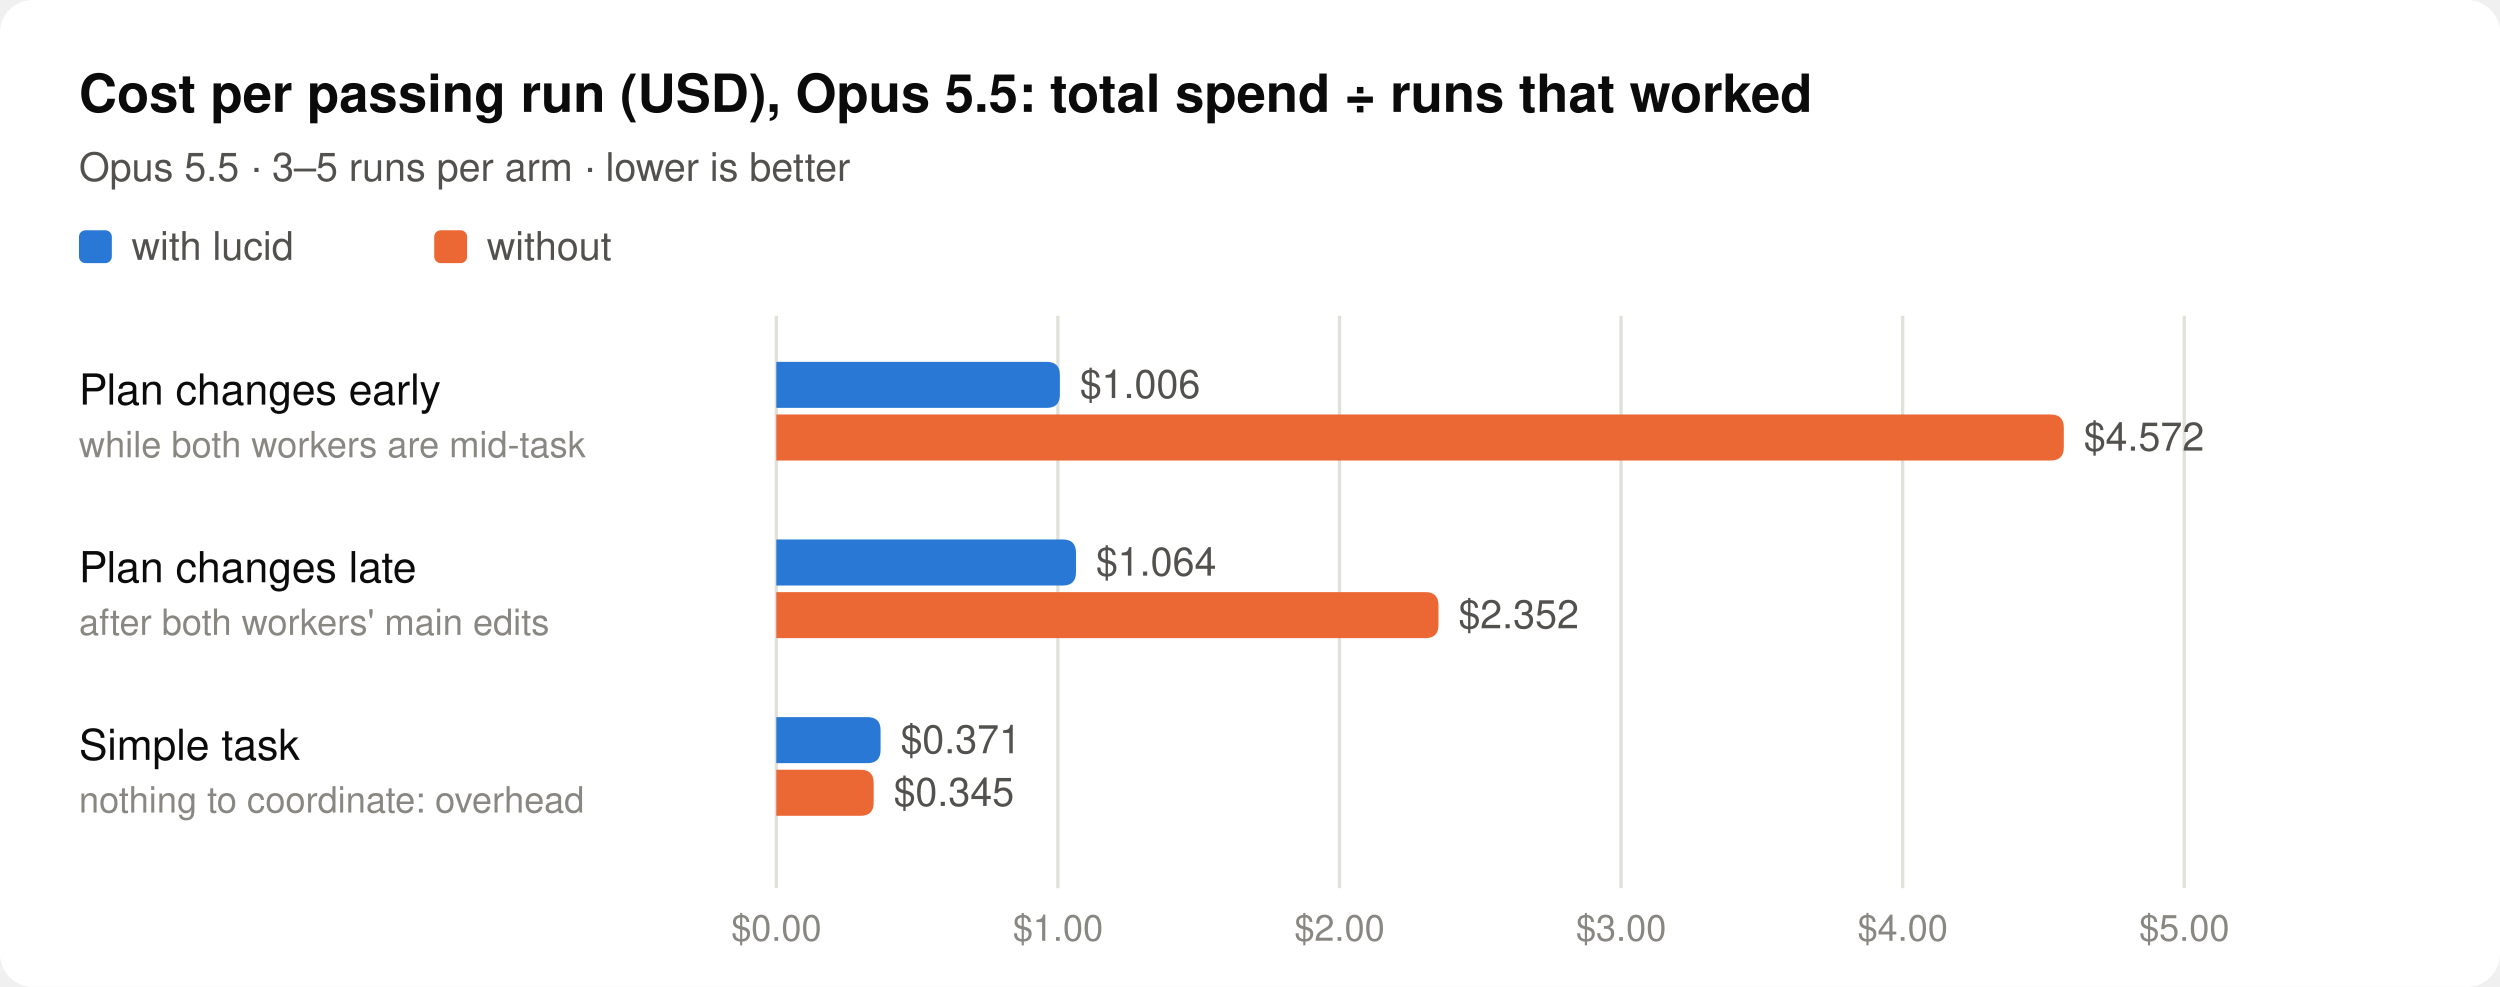
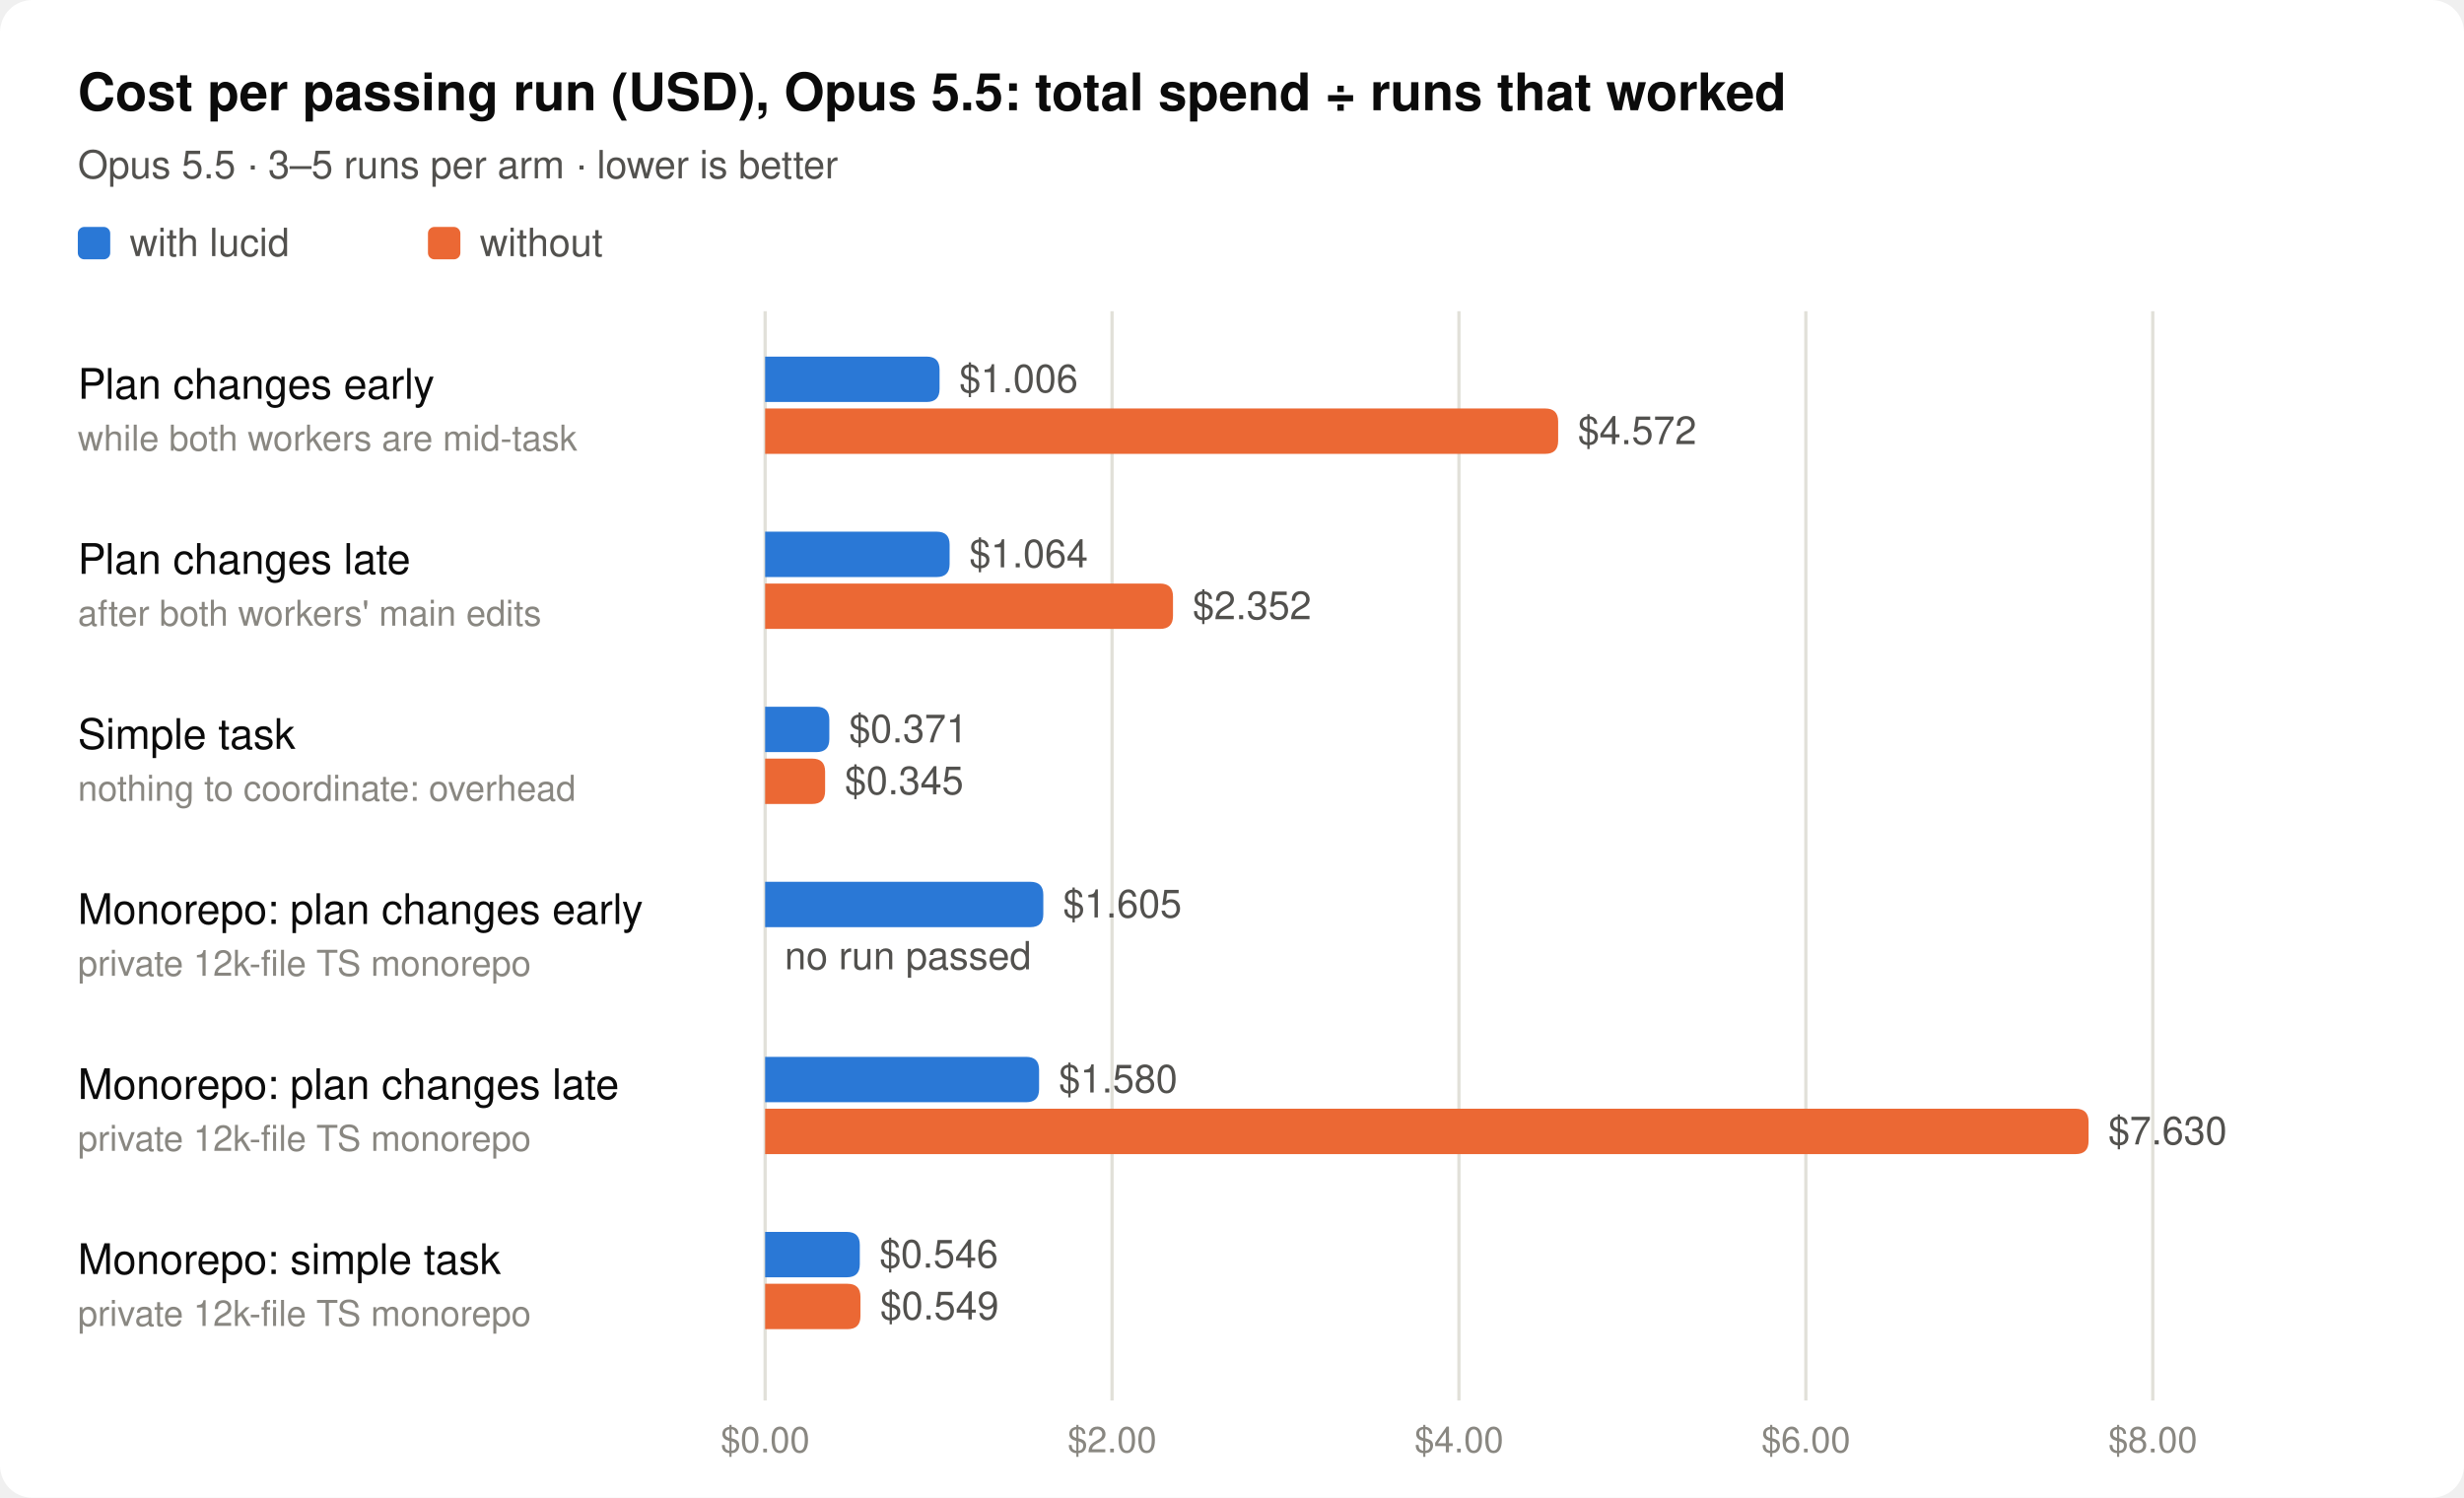
- <svg xmlns="http://www.w3.org/2000/svg" width="760" height="300" viewBox="0 0 760 300" font-family="-apple-system,BlinkMacSystemFont,'Segoe UI',Helvetica,Arial,sans-serif">
-   <rect width="760" height="300" rx="10" fill="#ffffff" />
+ <svg xmlns="http://www.w3.org/2000/svg" width="760" height="462" viewBox="0 0 760 462" font-family="-apple-system,BlinkMacSystemFont,'Segoe UI',Helvetica,Arial,sans-serif">
+   <rect width="760" height="462" rx="10" fill="#ffffff" />
  <text x="24" y="34" font-size="16" font-weight="600" fill="#0b0b0b">Cost per passing run (USD), Opus 5.5: total spend ÷ runs that worked</text>
  <text x="24" y="55" font-size="12" fill="#52514e">Opus 5.5 · 3–5 runs per arm · lower is better</text>
  <rect x="24" y="70" width="10" height="10" rx="2" fill="#2a78d6" />
  <text x="40" y="79" font-size="12" fill="#52514e">with lucid</text>
  <rect x="132" y="70" width="10" height="10" rx="2" fill="#eb6834" />
  <text x="148" y="79" font-size="12" fill="#52514e">without</text>
-   <line x1="236.0" y1="96" x2="236.0" y2="270" stroke="#e1e0d9" stroke-width="1" />
-   <text x="236.0" y="286" font-size="11" fill="#898781" text-anchor="middle">$0.00</text>
-   <line x1="321.6" y1="96" x2="321.6" y2="270" stroke="#e1e0d9" stroke-width="1" />
-   <text x="321.6" y="286" font-size="11" fill="#898781" text-anchor="middle">$1.00</text>
-   <line x1="407.2" y1="96" x2="407.2" y2="270" stroke="#e1e0d9" stroke-width="1" />
-   <text x="407.2" y="286" font-size="11" fill="#898781" text-anchor="middle">$2.00</text>
-   <line x1="492.8" y1="96" x2="492.8" y2="270" stroke="#e1e0d9" stroke-width="1" />
-   <text x="492.8" y="286" font-size="11" fill="#898781" text-anchor="middle">$3.00</text>
-   <line x1="578.4" y1="96" x2="578.4" y2="270" stroke="#e1e0d9" stroke-width="1" />
-   <text x="578.4" y="286" font-size="11" fill="#898781" text-anchor="middle">$4.00</text>
-   <line x1="664.0" y1="96" x2="664.0" y2="270" stroke="#e1e0d9" stroke-width="1" />
-   <text x="664.0" y="286" font-size="11" fill="#898781" text-anchor="middle">$5.00</text>
+   <line x1="236.0" y1="96" x2="236.0" y2="432" stroke="#e1e0d9" stroke-width="1" />
+   <text x="236.0" y="448" font-size="11" fill="#898781" text-anchor="middle">$0.00</text>
+   <line x1="343.0" y1="96" x2="343.0" y2="432" stroke="#e1e0d9" stroke-width="1" />
+   <text x="343.0" y="448" font-size="11" fill="#898781" text-anchor="middle">$2.00</text>
+   <line x1="450.0" y1="96" x2="450.0" y2="432" stroke="#e1e0d9" stroke-width="1" />
+   <text x="450.0" y="448" font-size="11" fill="#898781" text-anchor="middle">$4.00</text>
+   <line x1="557.0" y1="96" x2="557.0" y2="432" stroke="#e1e0d9" stroke-width="1" />
+   <text x="557.0" y="448" font-size="11" fill="#898781" text-anchor="middle">$6.00</text>
+   <line x1="664.0" y1="96" x2="664.0" y2="432" stroke="#e1e0d9" stroke-width="1" />
+   <text x="664.0" y="448" font-size="11" fill="#898781" text-anchor="middle">$8.00</text>
  <text x="24" y="123" font-size="13" font-weight="500" fill="#0b0b0b">Plan changes early</text>
  <text x="24" y="139" font-size="11" fill="#898781">while both workers are mid-task</text>
-   <path d="M236.0 110.0H318.2Q322.2 110.0 322.2 114.0V120.0Q322.2 124.0 318.2 124.0H236.0Z" fill="#2a78d6" />
-   <text x="328.2" y="121.0" font-size="12" fill="#52514e" style="font-variant-numeric:tabular-nums">$1.006</text>
-   <path d="M236.0 126.0H623.4Q627.4 126.0 627.4 130.0V136.0Q627.4 140.0 623.4 140.0H236.0Z" fill="#eb6834" />
-   <text x="633.4" y="137.0" font-size="12" fill="#52514e" style="font-variant-numeric:tabular-nums">$4.572</text>
+   <path d="M236.0 110.0H285.8Q289.8 110.0 289.8 114.0V120.0Q289.8 124.0 285.8 124.0H236.0Z" fill="#2a78d6" />
+   <text x="295.8" y="121.0" font-size="12" fill="#52514e" style="font-variant-numeric:tabular-nums">$1.006</text>
+   <path d="M236.0 126.0H476.6Q480.6 126.0 480.6 130.0V136.0Q480.6 140.0 476.6 140.0H236.0Z" fill="#eb6834" />
+   <text x="486.6" y="137.0" font-size="12" fill="#52514e" style="font-variant-numeric:tabular-nums">$4.572</text>
  <text x="24" y="177" font-size="13" font-weight="500" fill="#0b0b0b">Plan changes late</text>
  <text x="24" y="193" font-size="11" fill="#898781">after both workers' main edits</text>
-   <path d="M236.0 164.0H323.1Q327.1 164.0 327.1 168.0V174.0Q327.1 178.0 323.1 178.0H236.0Z" fill="#2a78d6" />
-   <text x="333.1" y="175.0" font-size="12" fill="#52514e" style="font-variant-numeric:tabular-nums">$1.064</text>
-   <path d="M236.0 180.0H433.3Q437.3 180.0 437.3 184.0V190.0Q437.3 194.0 433.3 194.0H236.0Z" fill="#eb6834" />
-   <text x="443.3" y="191.0" font-size="12" fill="#52514e" style="font-variant-numeric:tabular-nums">$2.352</text>
+   <path d="M236.0 164.0H288.9Q292.9 164.0 292.9 168.0V174.0Q292.9 178.0 288.9 178.0H236.0Z" fill="#2a78d6" />
+   <text x="298.9" y="175.0" font-size="12" fill="#52514e" style="font-variant-numeric:tabular-nums">$1.064</text>
+   <path d="M236.0 180.0H357.8Q361.8 180.0 361.8 184.0V190.0Q361.8 194.0 357.8 194.0H236.0Z" fill="#eb6834" />
+   <text x="367.8" y="191.0" font-size="12" fill="#52514e" style="font-variant-numeric:tabular-nums">$2.352</text>
  <text x="24" y="231" font-size="13" font-weight="500" fill="#0b0b0b">Simple task</text>
  <text x="24" y="247" font-size="11" fill="#898781">nothing to coordinate: overhead</text>
-   <path d="M236.0 218.0H263.7Q267.7 218.0 267.7 222.0V228.0Q267.7 232.0 263.7 232.0H236.0Z" fill="#2a78d6" />
-   <text x="273.7" y="229.0" font-size="12" fill="#52514e" style="font-variant-numeric:tabular-nums">$0.371</text>
-   <path d="M236.0 234.0H261.6Q265.6 234.0 265.6 238.0V244.0Q265.6 248.0 261.6 248.0H236.0Z" fill="#eb6834" />
-   <text x="271.6" y="245.0" font-size="12" fill="#52514e" style="font-variant-numeric:tabular-nums">$0.345</text>
+   <path d="M236.0 218.0H251.8Q255.8 218.0 255.8 222.0V228.0Q255.8 232.0 251.8 232.0H236.0Z" fill="#2a78d6" />
+   <text x="261.8" y="229.0" font-size="12" fill="#52514e" style="font-variant-numeric:tabular-nums">$0.371</text>
+   <path d="M236.0 234.0H250.5Q254.5 234.0 254.5 238.0V244.0Q254.5 248.0 250.5 248.0H236.0Z" fill="#eb6834" />
+   <text x="260.5" y="245.0" font-size="12" fill="#52514e" style="font-variant-numeric:tabular-nums">$0.345</text>
+   <text x="24" y="285" font-size="13" font-weight="500" fill="#0b0b0b">Monorepo: plan changes early</text>
+   <text x="24" y="301" font-size="11" fill="#898781">private 12k-file TS monorepo</text>
+   <path d="M236.0 272.0H317.8Q321.8 272.0 321.8 276.0V282.0Q321.8 286.0 317.8 286.0H236.0Z" fill="#2a78d6" />
+   <text x="327.8" y="283.0" font-size="12" fill="#52514e" style="font-variant-numeric:tabular-nums">$1.605</text>
+   <text x="242.0" y="299.0" font-size="12" fill="#52514e" style="font-variant-numeric:tabular-nums">no run passed</text>
+   <text x="24" y="339" font-size="13" font-weight="500" fill="#0b0b0b">Monorepo: plan changes late</text>
+   <text x="24" y="355" font-size="11" fill="#898781">private 12k-file TS monorepo</text>
+   <path d="M236.0 326.0H316.5Q320.5 326.0 320.5 330.0V336.0Q320.5 340.0 316.5 340.0H236.0Z" fill="#2a78d6" />
+   <text x="326.5" y="337.0" font-size="12" fill="#52514e" style="font-variant-numeric:tabular-nums">$1.580</text>
+   <path d="M236.0 342.0H640.2Q644.2 342.0 644.2 346.0V352.0Q644.2 356.0 640.2 356.0H236.0Z" fill="#eb6834" />
+   <text x="650.2" y="353.0" font-size="12" fill="#52514e" style="font-variant-numeric:tabular-nums">$7.630</text>
+   <text x="24" y="393" font-size="13" font-weight="500" fill="#0b0b0b">Monorepo: simple task</text>
+   <text x="24" y="409" font-size="11" fill="#898781">private 12k-file TS monorepo</text>
+   <path d="M236.0 380.0H261.2Q265.2 380.0 265.2 384.0V390.0Q265.2 394.0 261.2 394.0H236.0Z" fill="#2a78d6" />
+   <text x="271.2" y="391.0" font-size="12" fill="#52514e" style="font-variant-numeric:tabular-nums">$0.546</text>
+   <path d="M236.0 396.0H261.4Q265.4 396.0 265.4 400.0V406.0Q265.4 410.0 261.4 410.0H236.0Z" fill="#eb6834" />
+   <text x="271.4" y="407.0" font-size="12" fill="#52514e" style="font-variant-numeric:tabular-nums">$0.549</text>
</svg>
